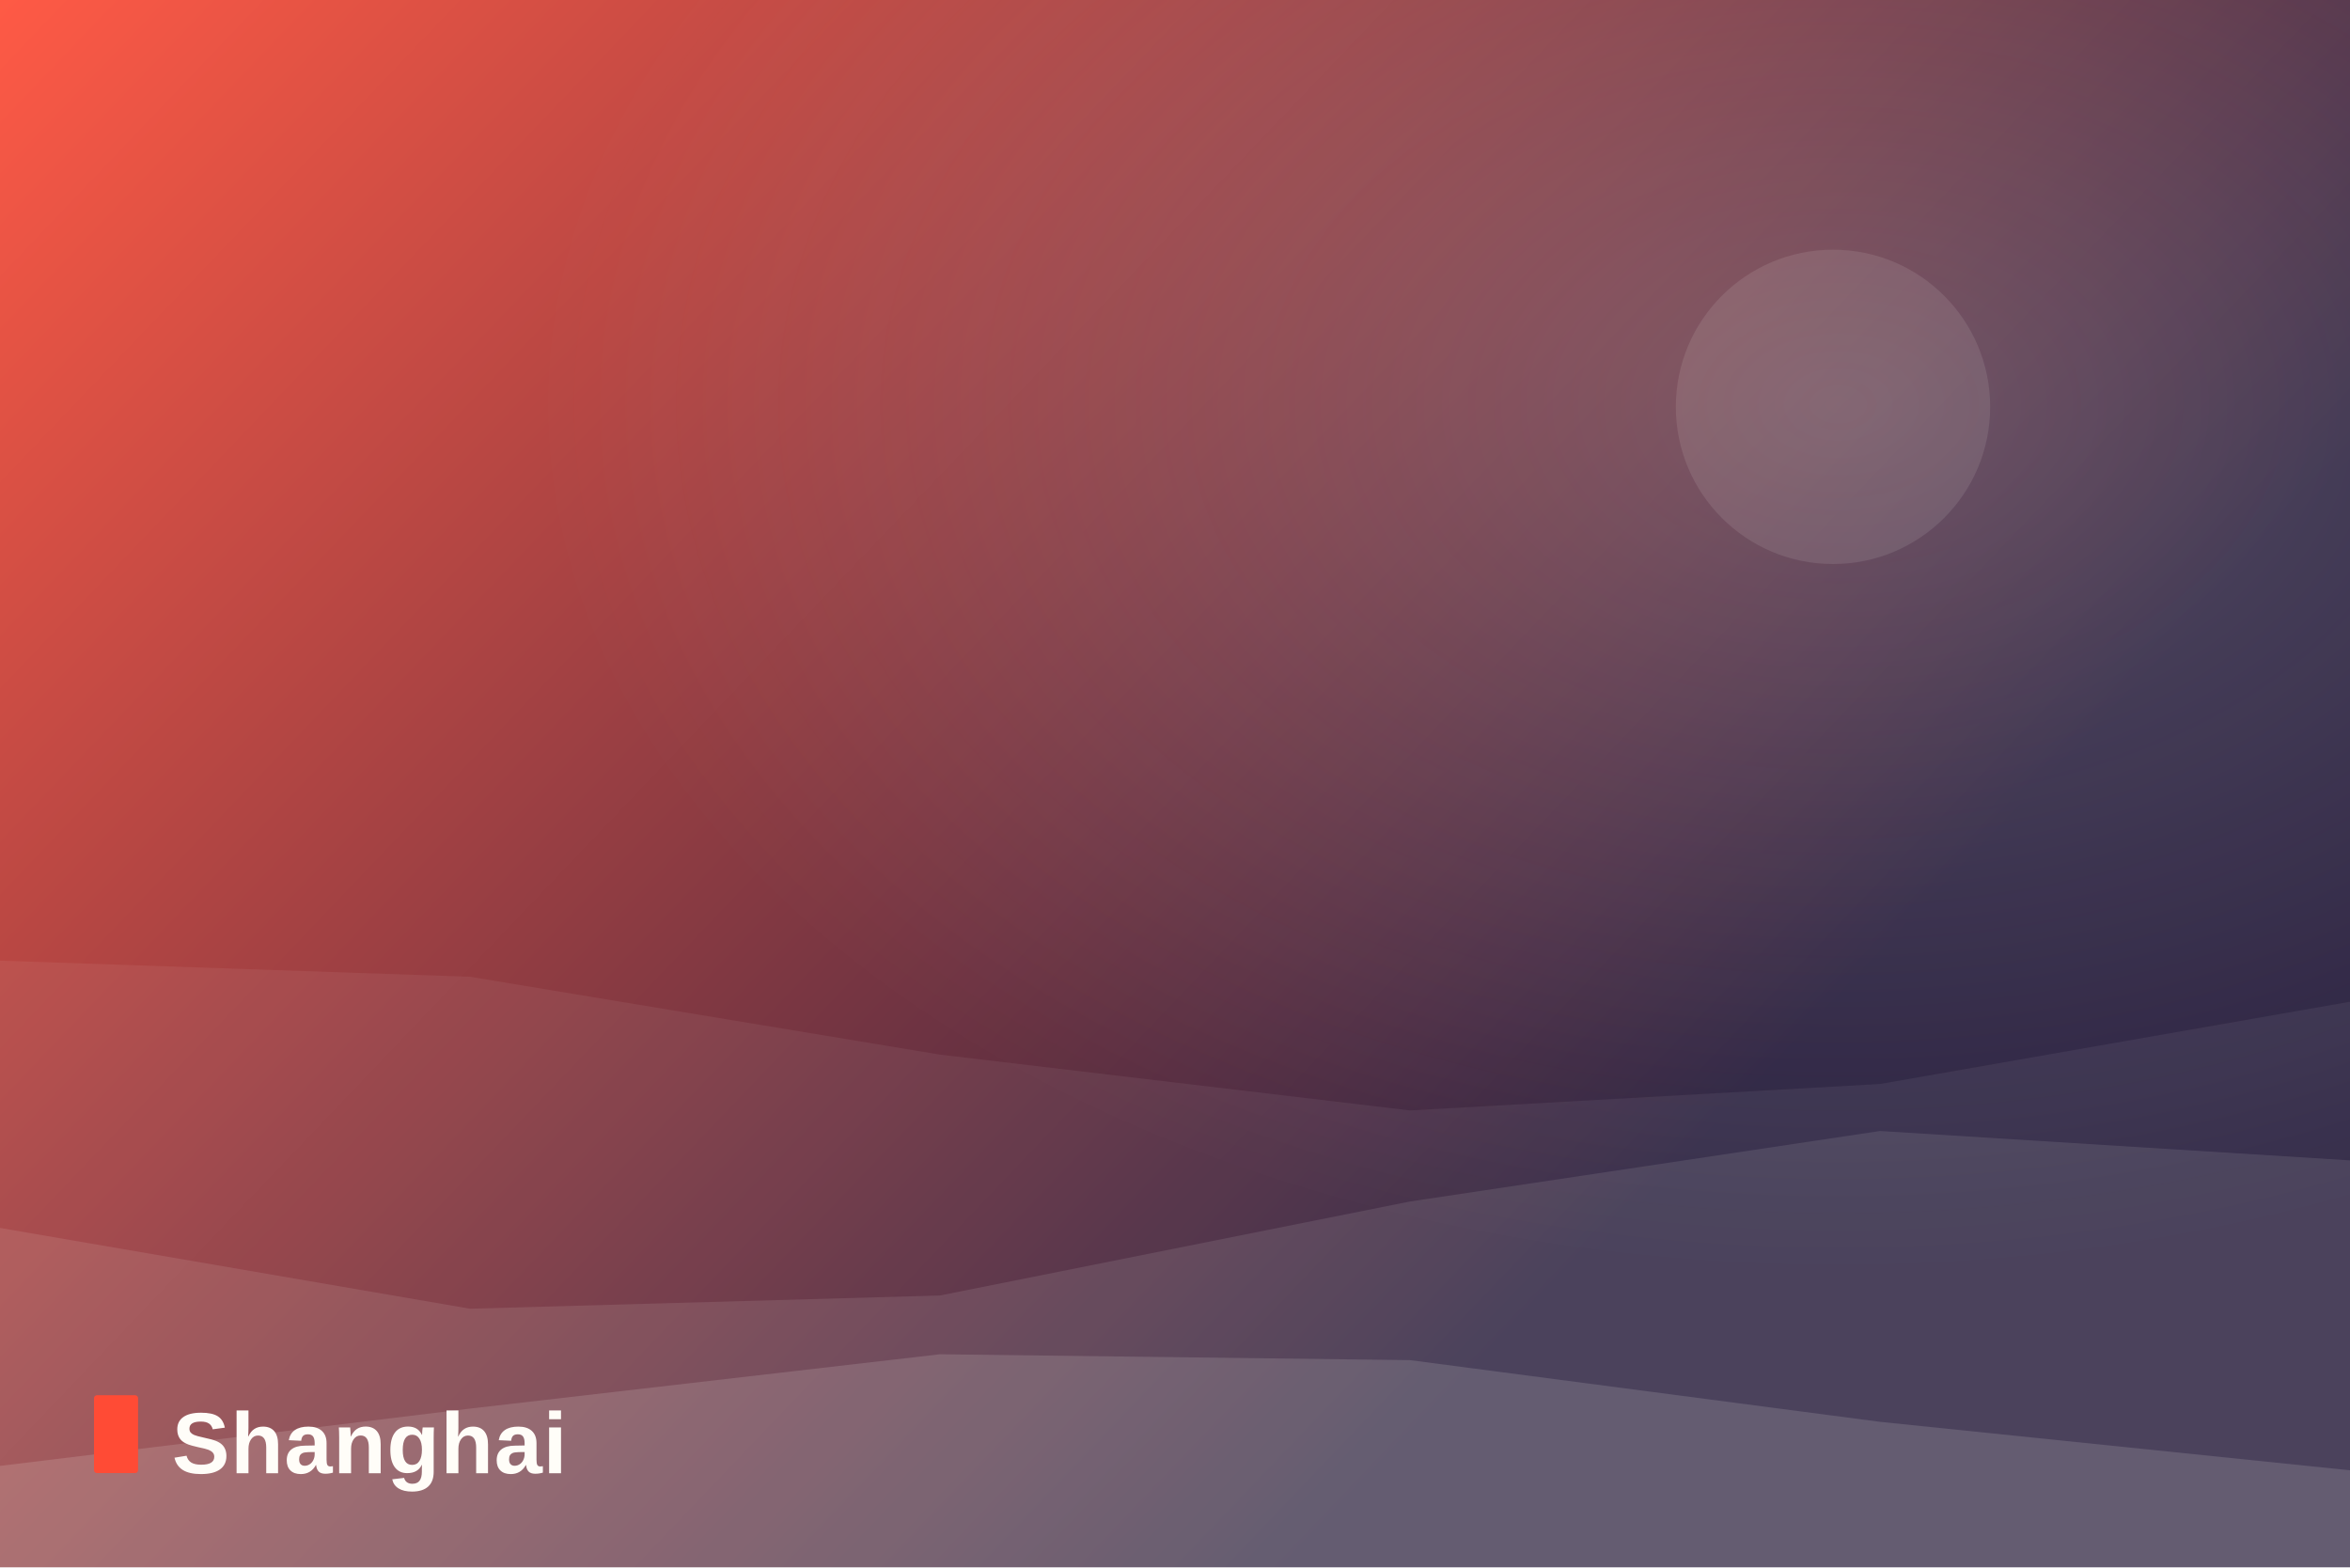
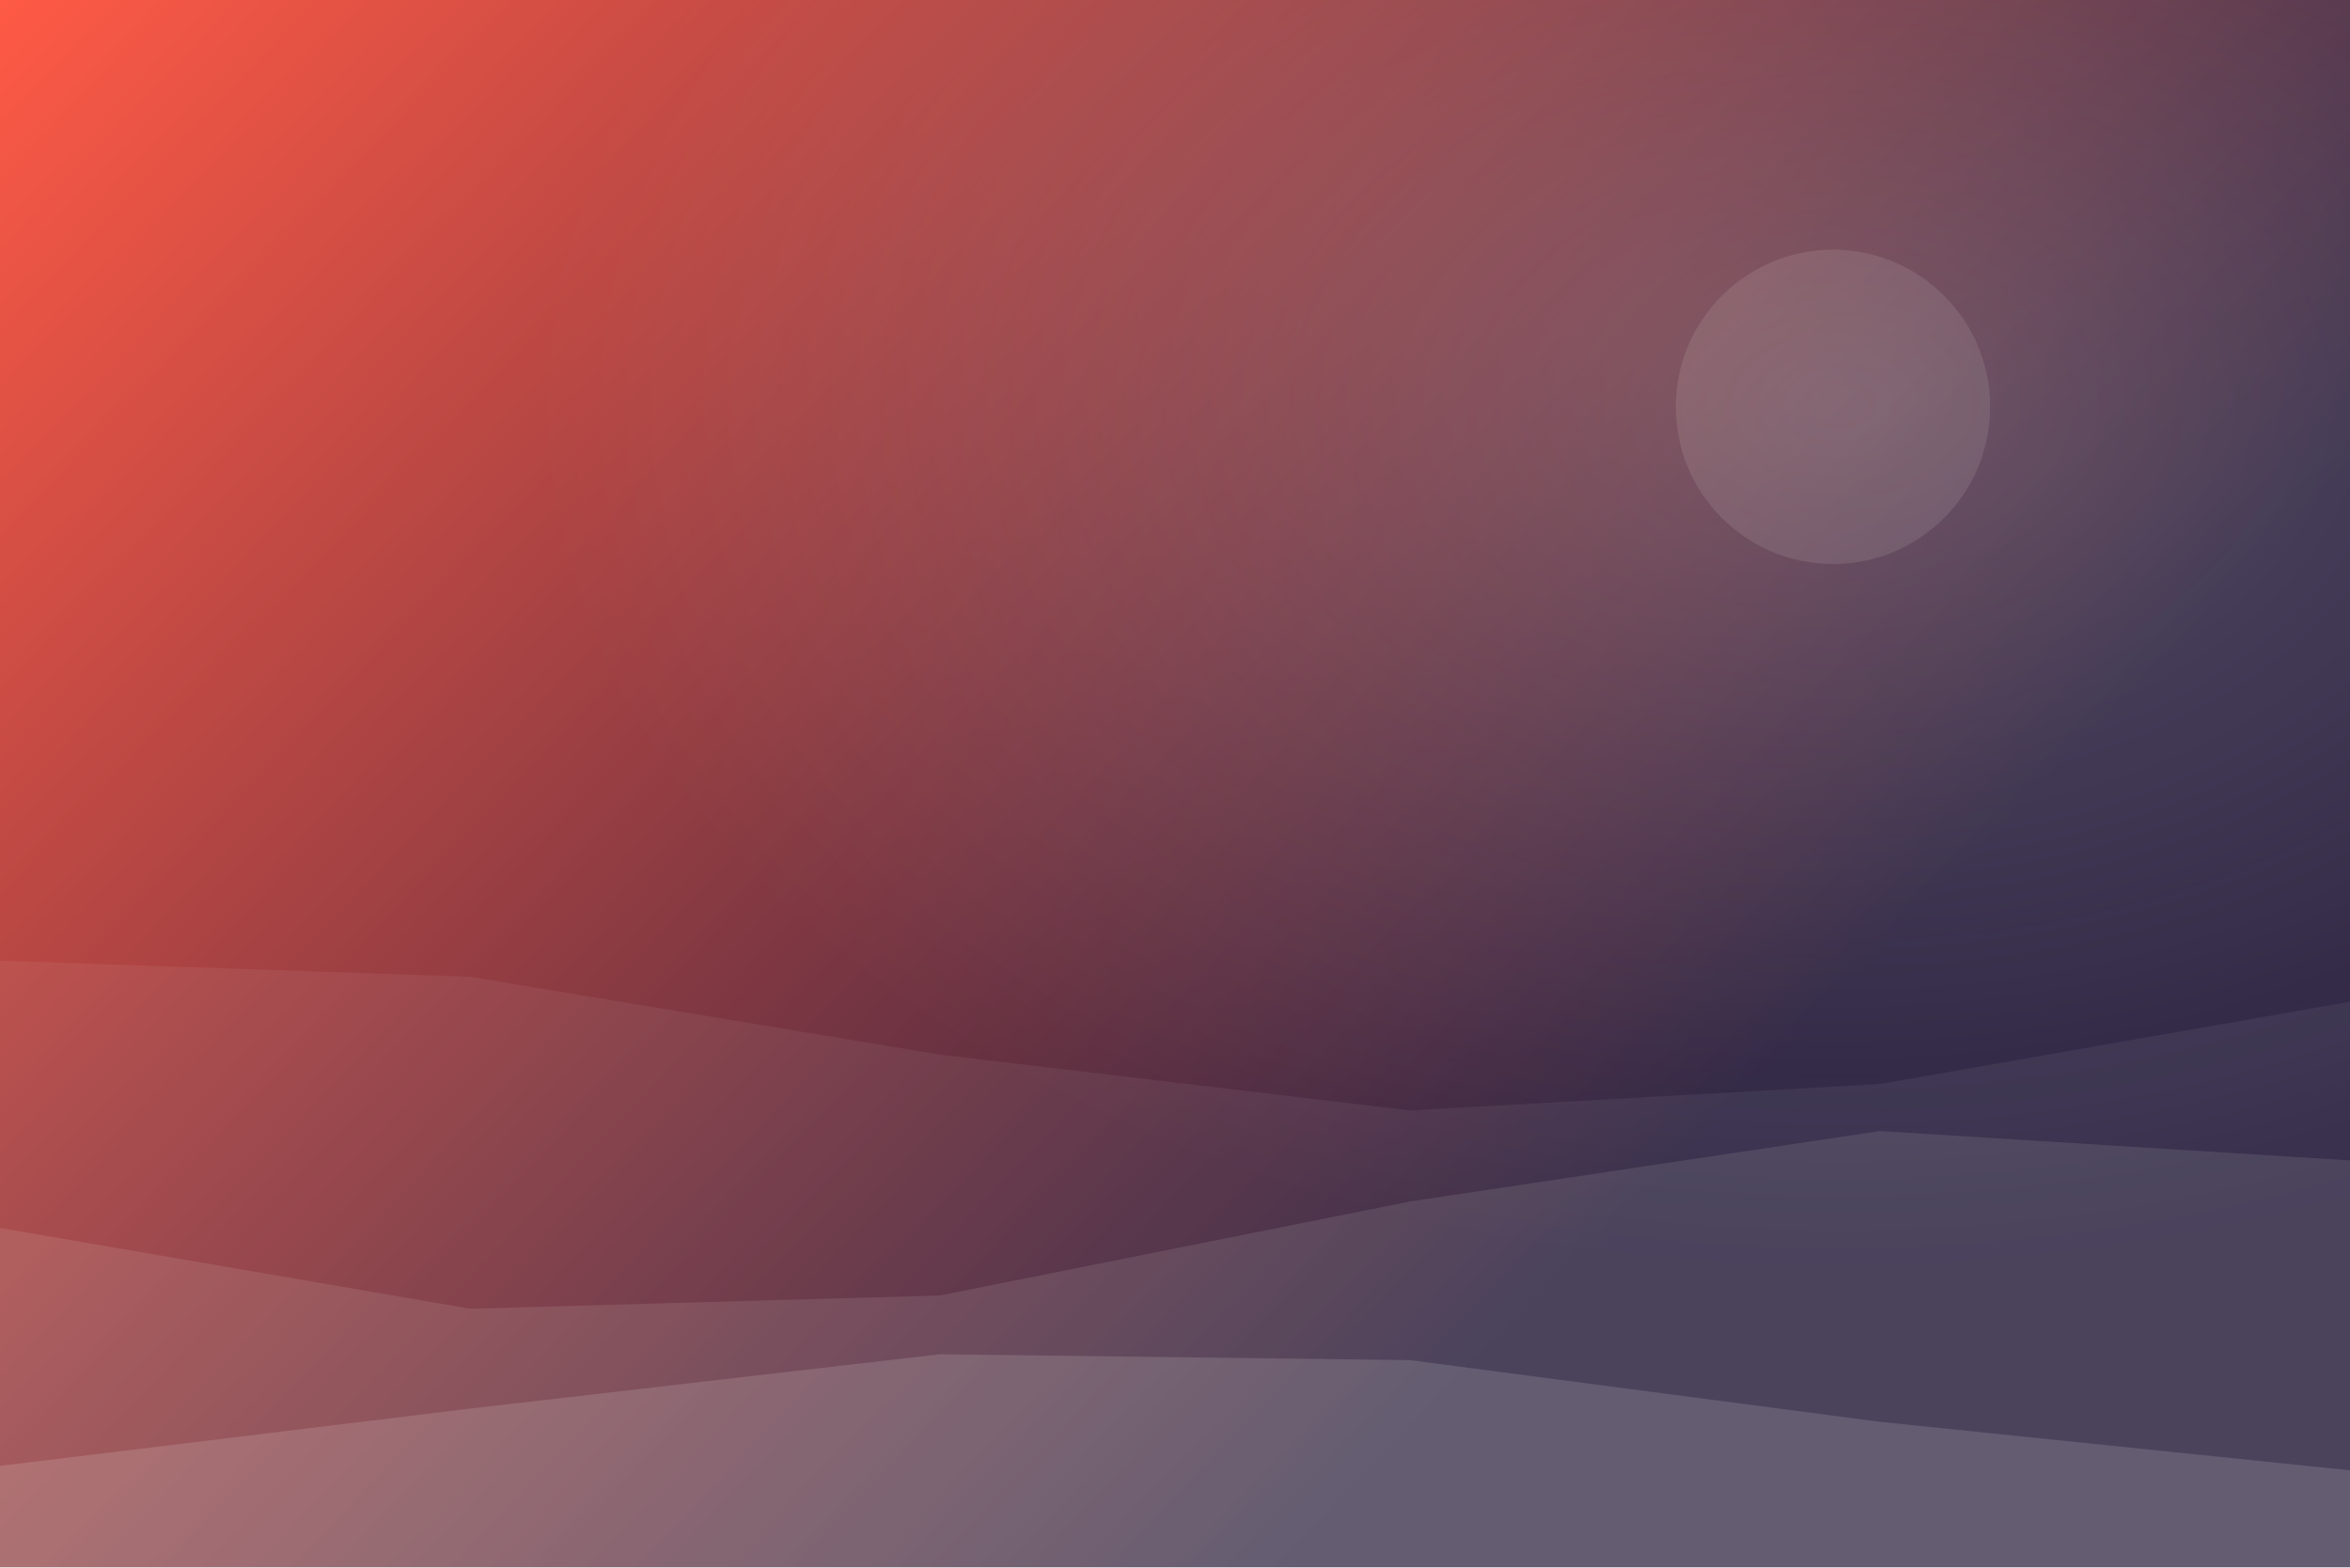
<svg xmlns="http://www.w3.org/2000/svg" width="1600" height="1067" viewBox="0 0 1600 1067" role="img" preserveAspectRatio="xMidYMid slice">
  <defs>
    <linearGradient id="g" gradientTransform="rotate(32)">
      <stop offset="0" stop-color="#FF5A45" />
      <stop offset="1" stop-color="#2A2140" />
    </linearGradient>
    <radialGradient id="glow" cx="78%" cy="26%" r="55%">
      <stop offset="0" stop-color="#FFFDF8" stop-opacity="0.20" />
      <stop offset="1" stop-color="#FFFDF8" stop-opacity="0" />
    </radialGradient>
  </defs>
  <rect width="1600" height="1067" fill="url(#g)" />
  <rect width="1600" height="1067" fill="url(#glow)" />
  <circle cx="1248" cy="277" r="107" fill="#FFFDF8" opacity="0.10" />
  <polygon points="0,1067 0,654 320,665 640,718 960,756 1280,738 1600,682 1600,1067" fill="#FFFDF8" opacity="0.06" />
  <polygon points="0,1067 0,836 320,891 640,882 960,818 1280,770 1600,790 1600,1067" fill="#FFFDF8" opacity="0.1" />
  <polygon points="0,1067 0,998 320,959 640,922 960,926 1280,968 1600,1001 1600,1067" fill="#FFFDF8" opacity="0.14" />
-   <rect x="64" y="949.9" width="30" height="53" rx="2" fill="#FF4B35" />
-   <text x="117.1" y="1003" font-family="'Space Grotesk', Arial, sans-serif" font-size="59" font-weight="700" fill="#FFFDF8" letter-spacing="0.5">Shanghai</text>
</svg>
